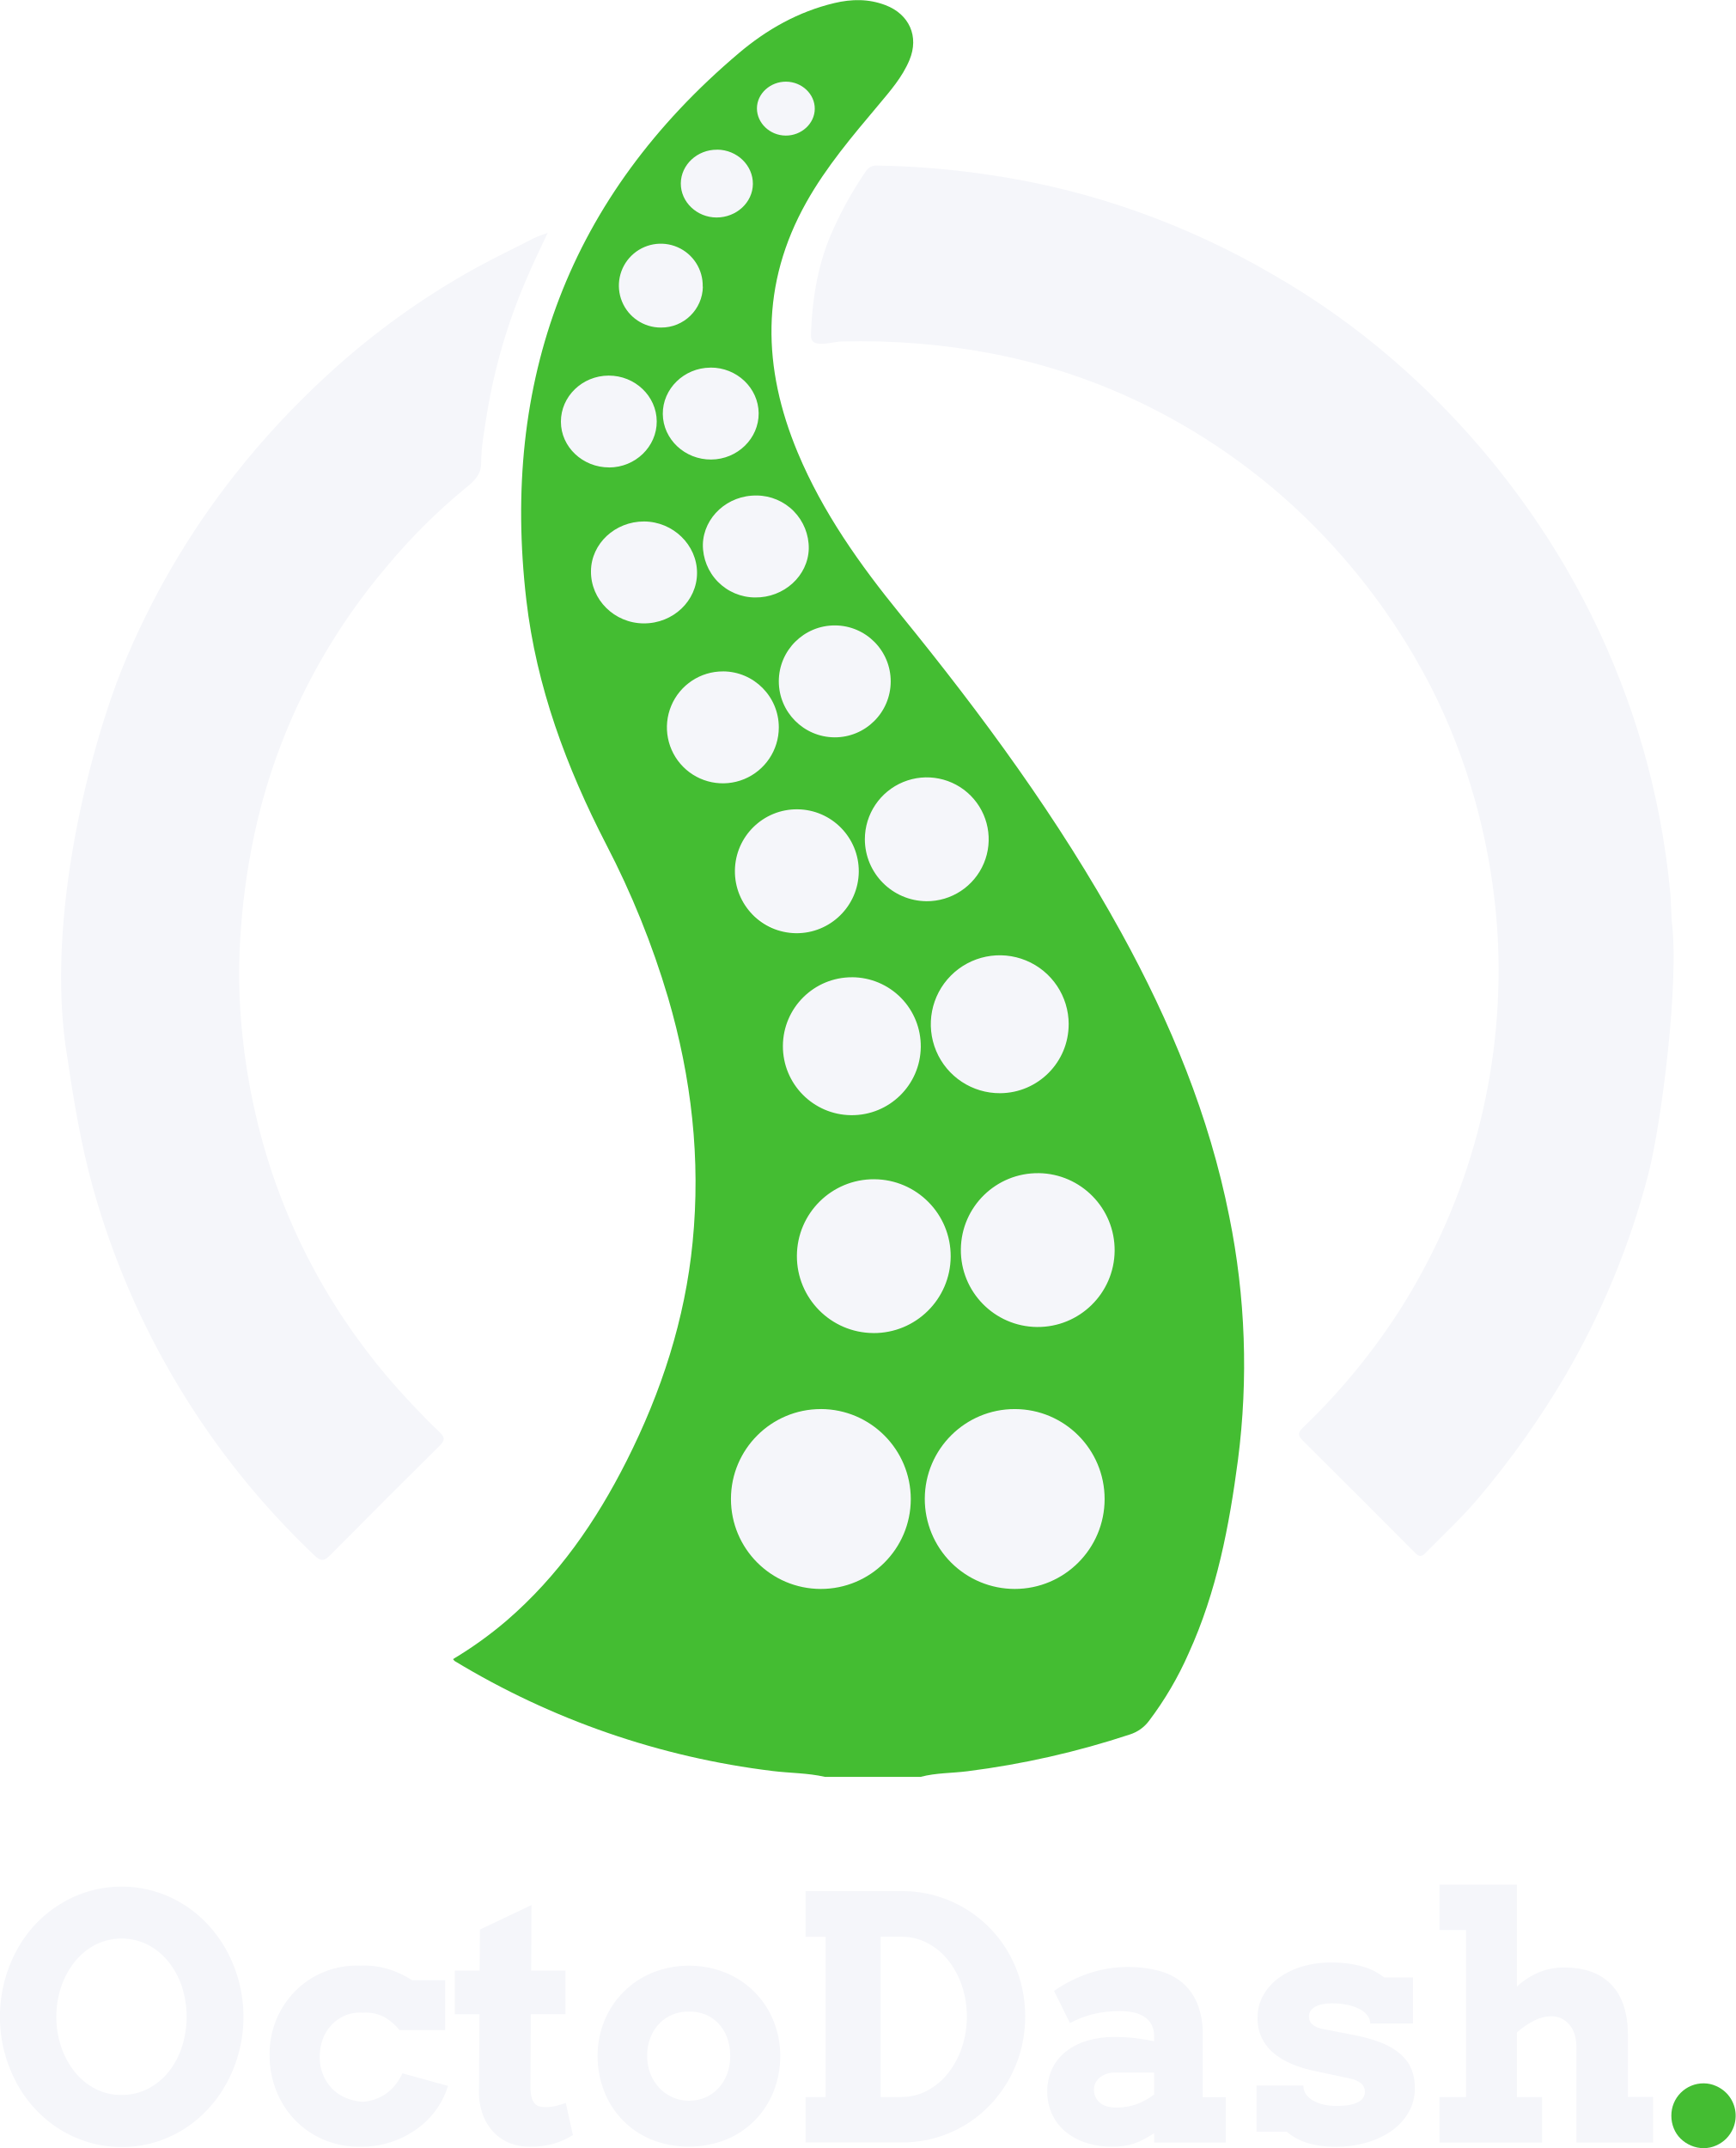
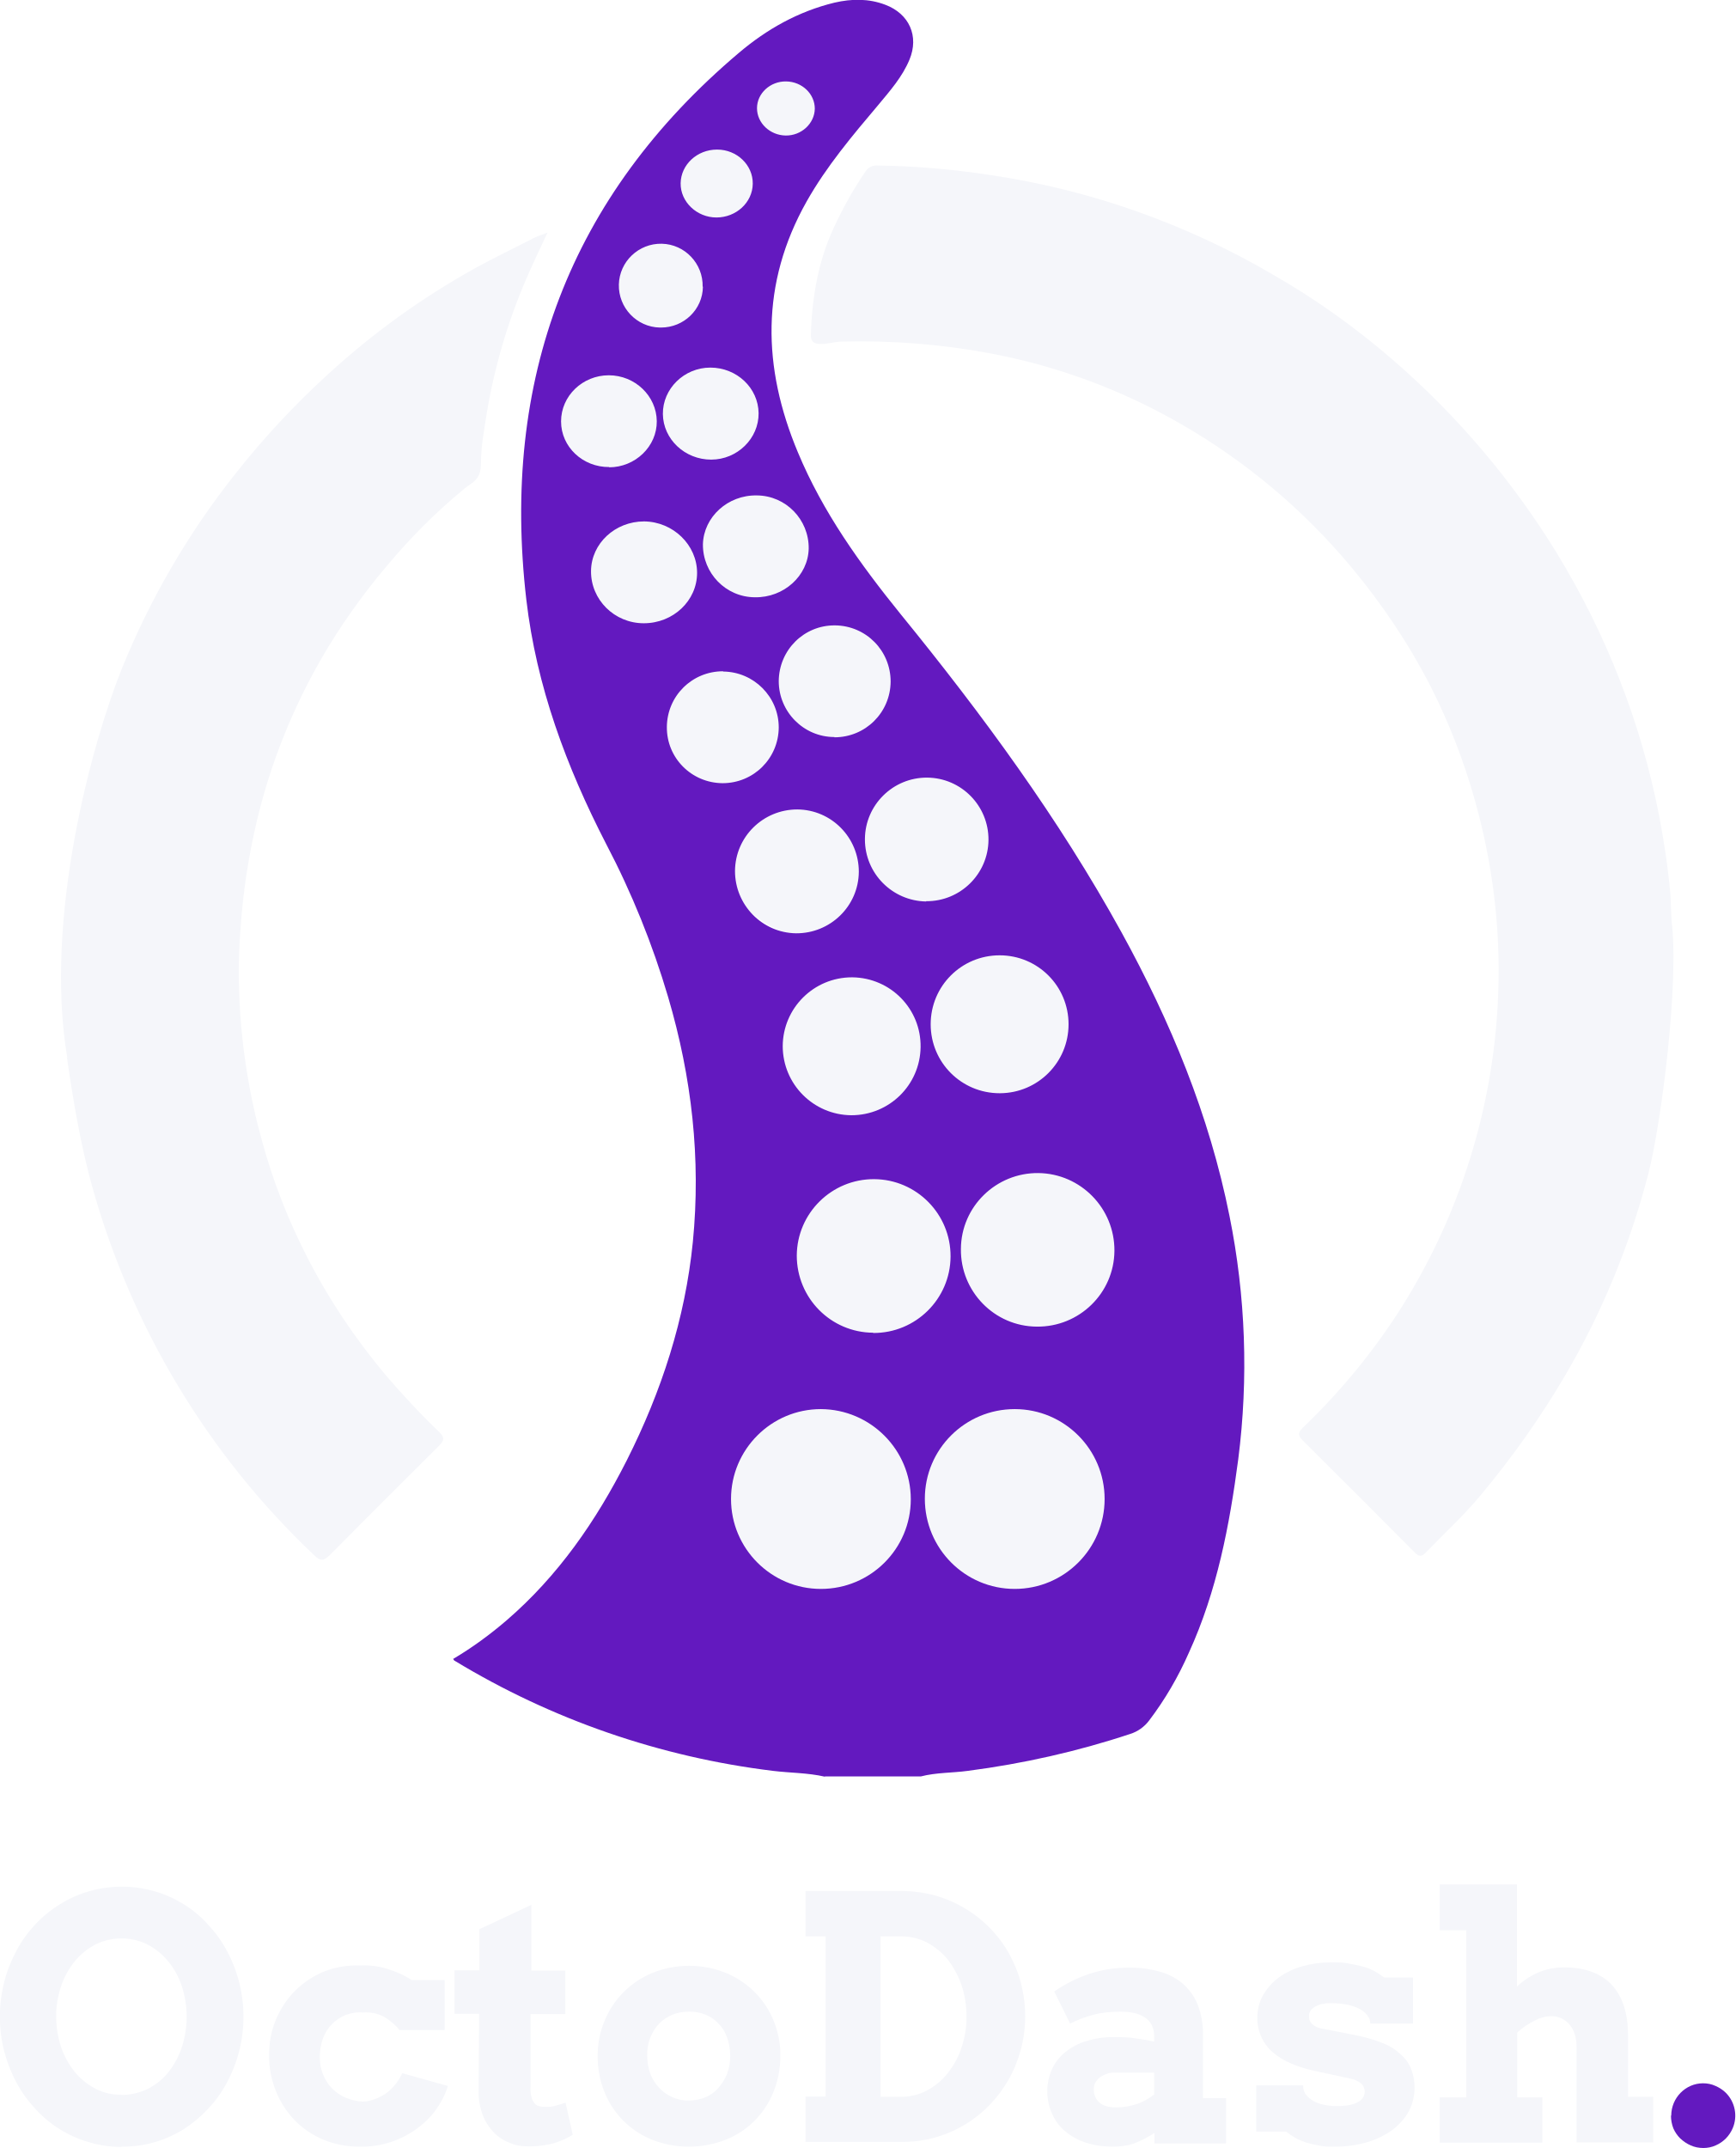
- <svg xmlns="http://www.w3.org/2000/svg" viewBox="0 0 654.56 809.86">
-   <path fill="#f5f6fa" d="M634.56,347c3,23-3.82,76.48-8.84,95.84a301.46,301.46,0,0,1-31.26,75.8,332,332,0,0,1-32,45.26c-6.41,7.74-13.8,14.55-20.83,21.71-1.4,1.43-2.33,1.33-3.69,0Q516.67,564.21,495.3,543c-2.34-2.31-1-3.6.67-5.2a243.43,243.43,0,0,0,36.73-44.93A238.91,238.91,0,0,0,569.1,356.1a241.7,241.7,0,0,0-8.76-54.54,232.51,232.51,0,0,0-16.41-42.3,243.63,243.63,0,0,0-30.22-45.54,237.26,237.26,0,0,0-64-53.77,229.8,229.8,0,0,0-71.79-26.7,264.82,264.82,0,0,0-56.3-4.5c-2.76.06-5.39,1-8.19.86-2.63-.1-3.57-1.1-3.47-3.65.52-13.85,2.73-27.34,8.64-40a138.16,138.16,0,0,1,12-21.28,4.62,4.62,0,0,1,4.31-2.26A319.27,319.27,0,0,1,377.67,66,292.64,292.64,0,0,1,433.2,79.82a303.22,303.22,0,0,1,51,23.7,289.28,289.28,0,0,1,45.21,32.06,311.82,311.82,0,0,1,61.76,72.65,299.59,299.59,0,0,1,24,48.44,294.81,294.81,0,0,1,14.65,50.73,299.91,299.91,0,0,1,4.29,30" transform="translate(-4.13)" />
-   <path fill="#f5f6fa" d="M29.56,399c-9-53,9.49-119.52,20.65-147A301.14,301.14,0,0,1,93,178.58a317.5,317.5,0,0,1,34.51-37.11A288.52,288.52,0,0,1,183.64,101c7.15-3.94,14.52-7.41,21.76-11.16,1.39-.72,2.93-1.16,5.28-2.06-3,6.38-5.63,11.83-8,17.4a214.85,214.85,0,0,0-14.87,50.59c-1,6.28-2.21,12.54-2.23,18.92,0,4.57-3.08,7.07-6.16,9.57a219.87,219.87,0,0,0-29.46,29.37,233.45,233.45,0,0,0-24.57,34.93,229,229,0,0,0-24.17,60.88,256.44,256.44,0,0,0-6.25,41,217.18,217.18,0,0,0-.44,26.29,242.77,242.77,0,0,0,8.63,53.81,233,233,0,0,0,16.71,43,235.79,235.79,0,0,0,29.82,44.92A285.32,285.32,0,0,0,170,540.06c2.13,2.05,1.8,3.17-.12,5.07q-20.76,20.54-41.3,41.3c-2.15,2.17-3.48,2.31-5.78.09A303.25,303.25,0,0,1,39.14,447.64c-4.49-16.16-7.21-32.6-9.63-49.14" transform="translate(-4.13)" />
-   <path fill="#f5f6fa" d="M315.48,49.2c-.07,7.62-6.88,3.86-15.06,3.8s-14.9,3.56-14.83-4.05,6.93-23.86,15.08-23.8S315.55,41.57,315.48,49.2Z" transform="translate(-4.13)" />
-   <path fill="#f5f6fa" d="M347.68,611c-51.34,0-84.12-20-84.11-51.4,0-26.24,37.92-44.61,92.05-44.6,45.78,0,78,21.73,77.95,52.56C433.53,591.46,394.91,611,347.68,611Z" transform="translate(-4.13)" />
-   <path fill="#f5f6fa" d="M365.49,431c47.08,0,78.09,16,78.08,40.22,0,22.82-32.91,37.8-83,37.78-44.81,0-75-16.52-75-41C285.59,446.56,319.2,431,365.49,431Z" transform="translate(-4.13)" />
-   <path fill="#f5f6fa" d="M285.56,386.69c0-23.36,26.74-40.55,64.89-40.69,32.07-.12,67,18.07,63.92,42.6-2.92,23.46-26.52,38.42-67.6,38.4C310.33,427,285.56,410.68,285.56,386.69Z" transform="translate(-4.13)" />
-   <path fill="#f5f6fa" d="M386.13,319.69c4.41,18.73-25.65,39.64-55.53,38.25-33.61-1.57-55.09-15.56-55-39.55.05-22.62,22.29-37.41,56.22-37.38C364.6,281,386.15,296.37,386.13,319.69Z" transform="translate(-4.13)" />
-   <path fill="#f5f6fa" d="M295.91,302c-31.05,0-50.39-14.36-50.35-37.31,0-22,20.26-35.71,52.65-35.69,31.05,0,50.39,14.36,50.35,37.31C348.52,288.32,328.31,302,295.91,302Z" transform="translate(-4.13)" />
-   <path fill="#f5f6fa" d="M266.66,244c-29.24,0-48.13-13-48.1-32.91,0-20.17,18.21-32.15,48.67-32.09,28.69.06,47.41,13.3,47.33,33.46C314.48,231.88,296,244,266.66,244Z" transform="translate(-4.13)" />
-   <path fill="#f5f6fa" d="M294.56,159.2c0,14.56-16.93,23.89-43.08,23.79-24.53-.09-41-9.81-40.92-24.2,0-14.56,16.93-23.89,43.08-23.79C278.17,135.09,294.6,144.81,294.56,159.2Z" transform="translate(-4.13)" />
-   <path fill="#f5f6fa" d="M255.15,128c-12.88-.05-19.63-7.54-19.59-21.74,0-14.59,6.7-21.38,20.82-21.26,12.61.11,19.3,7.85,19.18,22.19C275.44,120.87,268.39,128.06,255.15,128Z" transform="translate(-4.13)" />
-   <path fill="#f5f6fa" d="M275.46,85.25c-12.15-.11-17-12.44-16.74-20.62.25-7.29,7.27-11.46,18.91-11.25,10.73.2,17,4.61,16.93,12C294.54,73.38,287.24,85.36,275.46,85.25Z" transform="translate(-4.13)" />
-   <path fill="#44bd32" d="M315.2,669.93c-6.46-1.49-13.1-1.39-19.64-2.2A301.83,301.83,0,0,1,175.6,626.26c-.18-.11-.29-.34-.62-.73a147.59,147.59,0,0,0,20.14-14.45c19.53-16.82,33.84-37.52,45.36-60.37,13.11-26,22-53.27,24.85-82.31,3.11-31.37-.41-62.12-9.27-92.31a325.54,325.54,0,0,0-23.35-57.78c-15-29.08-26.31-59.49-30.09-92.1C193,143.47,218.79,74.13,282.8,20c10.49-8.88,22.43-15.63,36-18.85,6.49-1.54,12.88-1.64,19.24.78,9,3.42,12.78,11.81,9.07,20.71-2.7,6.48-7.29,11.68-11.73,17-9.78,11.63-19.6,23.2-27.1,36.53-17.41,30.95-16.66,62.49-3.3,94.48,9.44,22.58,23.45,42.25,38.79,61.1,30.78,37.82,59.61,77,83.19,119.84,18.6,33.79,33.21,69.09,40.76,107.1A280.25,280.25,0,0,1,471,550.41c-3.3,25-8,49.7-18.58,72.89a126.61,126.61,0,0,1-15,25.56,14.45,14.45,0,0,1-7.19,5.09A325.33,325.33,0,0,1,369,667.81c-5.89.75-11.88.58-17.67,2.12Zm71.61-70.85a33.91,33.91,0,1,0-33.92-34A33.94,33.94,0,0,0,386.81,599.08Zm-73.09-67.82a33.91,33.91,0,1,0,33.89,34A34,34,0,0,0,313.72,531.25Zm19.74-28.65a29,29,0,1,0-28.8-29.14A29,29,0,0,0,333.45,502.6Zm62.38-60.29a29,29,0,1,0,28.65,29.28A29.06,29.06,0,0,0,395.83,442.31Zm-70.37-73.86a26,26,0,1,0,25.91,26.28A26,26,0,0,0,325.46,368.45Zm81.69,17.71a26,26,0,1,0-25.8,26A26,26,0,0,0,407.15,386.16Zm-53.72-46.38a23.35,23.35,0,1,0-23.15-23.36A23.42,23.42,0,0,0,353.43,339.78ZM328,328.66a23.36,23.36,0,1,0-23.71,23.19A23.46,23.46,0,0,0,328,328.66ZM318.84,278a21.1,21.1,0,1,0-21-21.14A21.15,21.15,0,0,0,318.84,278Zm-42-24.86a21.1,21.1,0,1,0,21,21.12A21.13,21.13,0,0,0,276.87,253.13Zm12.65-66.31c-10.89-.2-20,8.11-20.29,18.43a19.77,19.77,0,0,0,19.64,20c10.93.16,20.06-8.14,20.3-18.43A19.77,19.77,0,0,0,289.52,186.82ZM247,196.61c-10.92,0-19.9,8.34-20,18.71-.13,10.78,8.84,19.67,19.91,19.72S267,226.53,267,216,258,196.66,247,196.61Zm25-58c-9.93.07-18,8-17.91,17.49s8.3,17.23,18.25,17.16,18-8,17.9-17.49S282,138.52,272.06,138.59Zm-38.2,37.64c9.94,0,18.05-7.86,18-17.38s-8.2-17.3-18.14-17.26-18,7.84-18,17.38S223.91,176.26,233.86,176.23Zm35.34-68.15a15.81,15.81,0,1,0-15.75,15.4A15.68,15.68,0,0,0,269.2,108.08Zm5.42-51.66c-7.45-.06-13.62,5.67-13.68,12.69S266.95,82,274.38,82,288,76.38,288.06,69.35,282.07,56.48,274.62,56.42ZM311.4,41.05c.05-5.57-4.84-10.21-10.81-10.26s-11,4.54-11,10.07,4.86,10.21,10.82,10.26S311.35,46.61,311.4,41.05Z" transform="translate(-4.13)" />
-   <path fill="#f5f6fa" d="M49.94,809.48a42.92,42.92,0,0,1-12.31-1.75,44.51,44.51,0,0,1-11-4.94,45.65,45.65,0,0,1-9.25-7.66,47.51,47.51,0,0,1-7.09-9.94,52.61,52.61,0,0,1-4.56-11.72,53.44,53.44,0,0,1,0-26.16,52.49,52.49,0,0,1,4.56-11.75,47.56,47.56,0,0,1,7.09-9.94A45.68,45.68,0,0,1,26.66,718a44.55,44.55,0,0,1,11-4.94,44.3,44.3,0,0,1,24.66,0,44.44,44.44,0,0,1,11,4.94,45.73,45.73,0,0,1,9.25,7.66,48.54,48.54,0,0,1,7.13,9.94,52.39,52.39,0,0,1,0,49.63,48.48,48.48,0,0,1-7.12,9.94,45.7,45.7,0,0,1-9.25,7.66,44.4,44.4,0,0,1-11,4.94A43.25,43.25,0,0,1,49.94,809.48Zm0-19.62a21.37,21.37,0,0,0,10-2.34,24.17,24.17,0,0,0,7.78-6.37,29.8,29.8,0,0,0,5-9.37,37,37,0,0,0,0-22.78,29.86,29.86,0,0,0-5.09-9.41,24.61,24.61,0,0,0-7.78-6.37,22,22,0,0,0-19.75,0,24.26,24.26,0,0,0-7.75,6.38A30.69,30.69,0,0,0,27.22,749a35,35,0,0,0-1.84,11.44,34.53,34.53,0,0,0,1.84,11.34,30.76,30.76,0,0,0,5.09,9.38,24.26,24.26,0,0,0,7.75,6.38A21.05,21.05,0,0,0,49.94,789.86Z" transform="translate(-4.13)" />
-   <path fill="#f5f6fa" d="M154.75,765.42a18.78,18.78,0,0,0-6-5.09,14.91,14.91,0,0,0-7.81-1.47,14.26,14.26,0,0,0-6.59,1,15.16,15.16,0,0,0-5.12,3.5,15.8,15.8,0,0,0-3.34,5.34,19.32,19.32,0,0,0-1.19,7,17,17,0,0,0,1.25,6.5,16.33,16.33,0,0,0,3.41,5.28,15.37,15.37,0,0,0,5.13,3.47,20.23,20.23,0,0,0,6.47,1.5,18.39,18.39,0,0,0,5.34-1.22,16.38,16.38,0,0,0,4.28-2.5,17.29,17.29,0,0,0,3.22-3.44,21.45,21.45,0,0,0,2.09-3.59l17.19,4.75a29.76,29.76,0,0,1-3.66,7.81,30.81,30.81,0,0,1-6.75,7.41,35.81,35.81,0,0,1-22.91,7.72,33.94,33.94,0,0,1-13.69-2.72,32.91,32.91,0,0,1-10.75-7.41,33.94,33.94,0,0,1-7-11,36.1,36.1,0,0,1-2.53-13.56,34,34,0,0,1,2.59-13.34,33.59,33.59,0,0,1,7.16-10.75,32.27,32.27,0,0,1,10.84-7.16A32.82,32.82,0,0,1,140,741.11a31,31,0,0,1,10.19,1.19,35.39,35.39,0,0,1,9.38,4.31H172v18.81Z" transform="translate(-4.13)" />
-   <path fill="#f5f6fa" d="M204.44,743h12.94v16.38H204.31l-.12,27.38a16,16,0,0,0,.38,3.84,6,6,0,0,0,1.09,2.34,3.57,3.57,0,0,0,1.72,1.19,7.74,7.74,0,0,0,2.31.31,16.81,16.81,0,0,0,4.19-.47q1.81-.47,3.63-1.09L220.19,805a29.28,29.28,0,0,1-7.09,3.19,32.13,32.13,0,0,1-9.28,1.19,20.4,20.4,0,0,1-7.28-1.31,16.86,16.86,0,0,1-6.09-4,19.31,19.31,0,0,1-4.19-6.66,24.67,24.67,0,0,1-1.5-9.31l.19-28.69h-9.31V743H185l.13-15.5,19.44-9.25Z" transform="translate(-4.13)" />
-   <path fill="#f5f6fa" d="M229.5,775.17a34.27,34.27,0,0,1,2.56-13.25,33.1,33.1,0,0,1,18-18.12,37.24,37.24,0,0,1,27.78,0,33.48,33.48,0,0,1,10.91,7.31,33.06,33.06,0,0,1,7.09,10.81,34.65,34.65,0,0,1,2.53,13.25,35.67,35.67,0,0,1-2.47,13.28A32.39,32.39,0,0,1,278,806.67a38.46,38.46,0,0,1-28.25,0A32.18,32.18,0,0,1,232,788.52,35.82,35.82,0,0,1,229.5,775.17Zm18.69,0a17.92,17.92,0,0,0,1.25,6.78,16.63,16.63,0,0,0,3.41,5.34,15.49,15.49,0,0,0,5,3.5,15,15,0,0,0,6.09,1.25,15.47,15.47,0,0,0,6.16-1.22,14.45,14.45,0,0,0,4.94-3.47,16.35,16.35,0,0,0,3.28-5.34,19,19,0,0,0,1.19-6.84,19.6,19.6,0,0,0-1.19-7,15.59,15.59,0,0,0-3.28-5.31,14.13,14.13,0,0,0-4.94-3.34,15.42,15.42,0,0,0-6.16-1.09,15.25,15.25,0,0,0-6.09,1.09,14.76,14.76,0,0,0-5,3.34,15.85,15.85,0,0,0-3.41,5.31A18.69,18.69,0,0,0,248.19,775.17Z" transform="translate(-4.13)" />
-   <path fill="#f5f6fa" d="M307.94,713h36.38a45.62,45.62,0,0,1,12.47,1.69,46.28,46.28,0,0,1,27.72,21.63,47.49,47.49,0,0,1,4.63,11.31,49.86,49.86,0,0,1,0,25.25,48.06,48.06,0,0,1-4.62,11.34,47.24,47.24,0,0,1-7.22,9.63,45.62,45.62,0,0,1-33,13.91H307.94V790.67h7.56V730.23h-7.56Zm28.31,17.19v60.44h7.94a20.19,20.19,0,0,0,9.56-2.37,25,25,0,0,0,7.81-6.47,31.93,31.93,0,0,0,5.25-9.62,35.78,35.78,0,0,0,1.94-11.91,35.32,35.32,0,0,0-1.94-11.81,31.61,31.61,0,0,0-5.25-9.56,24.41,24.41,0,0,0-7.81-6.37,20.64,20.64,0,0,0-9.56-2.31Z" transform="translate(-4.13)" />
-   <path fill="#f5f6fa" d="M439.38,804.3q-2.19,1.38-4,2.34a22.7,22.7,0,0,1-3.62,1.56,22.38,22.38,0,0,1-3.75.88,29.7,29.7,0,0,1-4.25.28,31.64,31.64,0,0,1-10.41-1.59,22.92,22.92,0,0,1-7.75-4.37,18.94,18.94,0,0,1-4.84-6.56,20.91,20.91,0,0,1,0-16.53,18.14,18.14,0,0,1,5-6.53,23.63,23.63,0,0,1,8-4.25A34.9,34.9,0,0,1,424.5,768a64,64,0,0,1,8.09.47q3.66.47,6.78,1.16v-2a8.94,8.94,0,0,0-.94-4.22,8.08,8.08,0,0,0-2.62-2.94,11.6,11.6,0,0,0-4.06-1.69,23.81,23.81,0,0,0-5.19-.53,41.52,41.52,0,0,0-10.34,1.16,39.34,39.34,0,0,0-8.59,3.34l-6-12.12A53.07,53.07,0,0,1,415,743.92a46.64,46.64,0,0,1,14.78-2.31A44.42,44.42,0,0,1,441,743a22.77,22.77,0,0,1,8.84,4.38,20.49,20.49,0,0,1,5.78,7.91,30.07,30.07,0,0,1,2.09,11.88v23.56h8.69V807.8h-27Zm-14.25-9.69a21.69,21.69,0,0,0,8.06-1.44,23.78,23.78,0,0,0,6.19-3.5v-8.25h-15a9.24,9.24,0,0,0-2.81.44,8.36,8.36,0,0,0-2.47,1.25,6.21,6.21,0,0,0-1.75,2,5.6,5.6,0,0,0-.66,2.75,6.29,6.29,0,0,0,2.09,4.81Q420.87,794.61,425.13,794.61Z" transform="translate(-4.13)" />
-   <path fill="#f5f6fa" d="M519.91,760a8.27,8.27,0,0,0-2.84-2.41,17.86,17.86,0,0,0-4.59-1.66,27.62,27.62,0,0,0-6.16-.62,19.59,19.59,0,0,0-2.81.22,10.76,10.76,0,0,0-2.78.78,5.93,5.93,0,0,0-2.12,1.53,3.62,3.62,0,0,0-.84,2.47,4.69,4.69,0,0,0,.22,1.44,3.26,3.26,0,0,0,.84,1.31,6.28,6.28,0,0,0,1.72,1.16,11,11,0,0,0,2.84.84l11.75,2.31a52.44,52.44,0,0,1,10.69,3.13,23.63,23.63,0,0,1,6.94,4.38,15,15,0,0,1,3.78,5.56,18.61,18.61,0,0,1,1.16,6.63,18.14,18.14,0,0,1-2.59,9.75,22.4,22.4,0,0,1-6.81,7,32.14,32.14,0,0,1-9.5,4.19,41.25,41.25,0,0,1-10.66,1.41,42,42,0,0,1-6.34-.44,32.07,32.07,0,0,1-5.12-1.19,21.47,21.47,0,0,1-4.06-1.78,23.46,23.46,0,0,1-3.28-2.28H478V786.3h17.69v.38a5.23,5.23,0,0,0,1.13,3.16,8.92,8.92,0,0,0,2.78,2.28,14.41,14.41,0,0,0,3.91,1.41,22,22,0,0,0,4.63.47q5.63,0,8.19-1.47a4.32,4.32,0,0,0,2.56-3.78,4.27,4.27,0,0,0-1.25-3.09,9.18,9.18,0,0,0-4.44-2l-12-2.56q-11.31-2.19-17.06-7.28a16.69,16.69,0,0,1-5.75-13.09,16.94,16.94,0,0,1,2.19-8.53,20.7,20.7,0,0,1,5.94-6.56,28.87,28.87,0,0,1,8.78-4.22,37.56,37.56,0,0,1,10.78-1.5,46.67,46.67,0,0,1,7,.47,38.7,38.7,0,0,1,5.5,1.22,22.06,22.06,0,0,1,4.28,1.78,25.66,25.66,0,0,1,3.28,2.16H537v17.38H520.88A4.92,4.92,0,0,0,519.91,760Z" transform="translate(-4.13)" />
-   <path fill="#f5f6fa" d="M547,710.55h29.19V749a29,29,0,0,1,8.09-5.28,24.23,24.23,0,0,1,9.72-1.91q11.69,0,17.88,6.53t6.19,19.09v23.19h9.5V807.8H598.63V771.86q0-5.44-2.69-8.56a8.73,8.73,0,0,0-6.94-3.12,14.48,14.48,0,0,0-6.12,1.56,28.5,28.5,0,0,0-6.69,4.56v24.38h9.5V807.8H547V790.67h10v-63H547Z" transform="translate(-4.13)" />
-   <path fill="#44bd32" d="M634.44,797.67a12.12,12.12,0,0,1,12.19-12.19,11.52,11.52,0,0,1,4.66,1,12.52,12.52,0,0,1,3.88,2.63,12.19,12.19,0,0,1,2.56,13.34,12.3,12.3,0,0,1-2.59,3.88,12.49,12.49,0,0,1-3.81,2.59,11.46,11.46,0,0,1-4.69,1,12,12,0,0,1-4.84-1,12.76,12.76,0,0,1-3.87-2.59,11.29,11.29,0,0,1-2.56-3.84A12.51,12.51,0,0,1,634.44,797.67Z" transform="translate(-4.13)" />
+ <svg xmlns="http://www.w3.org/2000/svg" id="Layer_1" version="1.1" viewBox="0 0 654.6 809.9">
+   <defs>
+     <style>
+       .st0 {
+         fill: #f5f6fa;
+       }
+ 
+       .st1 {
+         fill: #6319bf;
+       }
+     </style>
+   </defs>
+   <path class="st0" d="M630.4,347c3,23-3.8,76.5-8.8,95.8-6.9,26.6-17.4,52.1-31.3,75.8-9.4,16-20.1,31.1-32,45.3-6.4,7.7-13.8,14.5-20.8,21.7-1.4,1.4-2.3,1.3-3.7,0-14.2-14.3-28.4-28.5-42.6-42.6-2.3-2.3-1-3.6.7-5.2,14-13.5,26.3-28.5,36.7-44.9,25.7-40.9,38.4-88.5,36.4-136.8-.8-18.5-3.8-36.8-8.8-54.5-4.1-14.6-9.6-28.8-16.4-42.3-8.3-16.3-18.5-31.5-30.2-45.5-18-21.6-39.7-39.8-64-53.8-22.3-12.9-46.5-21.9-71.8-26.7-18.6-3.5-37.4-5-56.3-4.5-2.8,0-5.4,1-8.2.9-2.6-.1-3.6-1.1-3.5-3.7.5-13.8,2.7-27.3,8.6-40,3.4-7.4,7.4-14.6,12-21.3.9-1.5,2.6-2.4,4.3-2.3,14.3.2,28.6,1.4,42.8,3.6,18.9,2.8,37.5,7.4,55.5,13.8,17.7,6.3,34.8,14.2,51,23.7,16.1,9.2,31.2,20,45.2,32.1,24.2,20.9,45,45.4,61.8,72.7,9.4,15.4,17.5,31.6,24,48.4,6.4,16.4,11.3,33.4,14.7,50.7,1.9,9.9,3.4,19.9,4.3,30" />
+   <path class="st0" d="M25.4,399c-9-53,9.5-119.5,20.6-147,10.7-26.4,25.1-51.1,42.8-73.4,10.5-13.3,22-25.7,34.5-37.1,17-15.7,35.9-29.3,56.1-40.5,7.1-3.9,14.5-7.4,21.8-11.2,1.4-.7,2.9-1.2,5.3-2.1-3,6.4-5.6,11.8-8,17.4-7,16.2-12,33.2-14.9,50.6-1,6.3-2.2,12.5-2.2,18.9s-3.1,7.1-6.2,9.6c-10.7,8.8-20.6,18.7-29.5,29.4-9.2,10.9-17.5,22.6-24.6,34.9-10.9,19-19.1,39.5-24.2,60.9-3.2,13.5-5.3,27.2-6.2,41-.7,8.7-.8,17.5-.4,26.3.8,18.2,3.7,36.3,8.6,53.8,4.1,14.9,9.7,29.3,16.7,43,8.2,16.1,18.2,31.1,29.8,44.9,6.4,7.5,13.2,14.8,20.3,21.6,2.1,2,1.8,3.2-.1,5.1-13.8,13.7-27.6,27.5-41.3,41.3-2.2,2.2-3.5,2.3-5.8,0-40-37.8-68.9-85.9-83.7-138.9-4.5-16.2-7.2-32.6-9.6-49.1" />
+   <path class="st0" d="M311.4,49.2c0,7.6-6.9,3.9-15.1,3.8s-14.9,3.6-14.8-4,6.9-23.9,15.1-23.8,14.9,16.4,14.8,24Z" />
+   <path class="st0" d="M343.5,611c-51.3,0-84.1-20-84.1-51.4s37.9-44.6,92-44.6,78,21.7,78,52.6-38.7,43.4-85.9,43.4Z" />
+   <path class="st0" d="M361.4,431c47.1,0,78.1,16,78.1,40.2s-32.9,37.8-83,37.8-75-16.5-75-41,33.6-37,79.9-37Z" />
+   <path class="st0" d="M281.4,386.7c0-23.4,26.7-40.5,64.9-40.7,32.1-.1,67,18.1,63.9,42.6-2.9,23.5-26.5,38.4-67.6,38.4s-61.2-16.3-61.2-40.3h0Z" />
+   <path class="st0" d="M382,319.7c4.4,18.7-25.6,39.6-55.5,38.2-33.6-1.6-55.1-15.6-55-39.5,0-22.6,22.3-37.4,56.2-37.4s54.3,15.4,54.3,38.7h0Z" />
+   <path class="st0" d="M291.8,302c-31,0-50.4-14.4-50.4-37.3s20.3-35.7,52.6-35.7,50.4,14.4,50.4,37.3-20.2,35.7-52.6,35.7h0Z" />
+   <path class="st0" d="M262.5,244c-29.2,0-48.1-13-48.1-32.9s18.2-32.1,48.7-32.1,47.4,13.3,47.3,33.5c0,19.4-18.6,31.5-47.9,31.5Z" />
+   <path class="st0" d="M290.4,159.2c0,14.6-16.9,23.9-43.1,23.8-24.5,0-41-9.8-40.9-24.2,0-14.6,16.9-23.9,43.1-23.8,24.5,0,41,9.8,40.9,24.2Z" />
+   <path class="st0" d="M251,128c-12.9,0-19.6-7.5-19.6-21.7s6.7-21.4,20.8-21.3c12.6,0,19.3,7.8,19.2,22.2-.1,13.7-7.2,20.9-20.4,20.8Z" />
+   <path class="st0" d="M271.3,85.2c-12.1,0-17-12.4-16.7-20.6.2-7.3,7.3-11.5,18.9-11.2,10.7.2,17,4.6,16.9,12,0,8-7.3,20-19.1,19.9h0Z" />
+   <path class="st1" d="M311.1,669.9c-6.5-1.5-13.1-1.4-19.6-2.2-42.5-5.2-83.4-19.3-120-41.5-.2,0-.3-.3-.6-.7,7.1-4.2,13.8-9.1,20.1-14.5,19.5-16.8,33.8-37.5,45.4-60.4,13.1-26,22-53.3,24.9-82.3,3.1-31.4-.4-62.1-9.3-92.3-5.9-20-13.7-39.3-23.4-57.8-15-29.1-26.3-59.5-30.1-92.1-9.6-82.7,16.2-152.1,80.2-206.2,10.5-8.9,22.4-15.6,36-18.9,6.5-1.5,12.9-1.6,19.2.8,9,3.4,12.8,11.8,9.1,20.7-2.7,6.5-7.3,11.7-11.7,17-9.8,11.6-19.6,23.2-27.1,36.5-17.4,30.9-16.7,62.5-3.3,94.5,9.4,22.6,23.5,42.2,38.8,61.1,30.8,37.8,59.6,77,83.2,119.8,18.6,33.8,33.2,69.1,40.8,107.1,6.1,30.2,7.2,61.2,3.3,91.7-3.3,25-8,49.7-18.6,72.9-4,9.1-9,17.7-15,25.6-1.8,2.4-4.3,4.2-7.2,5.1-19.9,6.6-40.4,11.2-61.2,13.9-5.9.8-11.9.6-17.7,2.1h-36.2ZM382.7,599.1c18.7,0,33.9-15.2,33.9-33.9s-15.2-33.9-33.9-33.9-33.9,15.1-33.9,33.8,15.1,34,33.9,34h0ZM309.6,531.3c-18.7,0-33.9,15.2-33.9,33.9s15.2,33.9,33.9,33.9,33.9-15.1,33.9-33.8-15.2-33.9-33.9-34h0ZM329.3,502.6c16,.1,29.1-12.8,29.2-28.8s-12.8-29.1-28.8-29.2-29.1,12.8-29.2,28.8h0c0,16,12.8,29,28.8,29.1h0ZM391.7,442.3c-16-.2-29.2,12.6-29.3,28.6-.2,16,12.6,29.2,28.6,29.3,16,.2,29.2-12.6,29.3-28.6h0c.1-16-12.7-29.1-28.7-29.3h.1ZM321.3,368.5c-14.4,0-26,11.6-26.1,25.9,0,14.4,11.6,26,25.9,26.1,14.3,0,25.9-11.4,26.1-25.7.2-14.4-11.3-26.1-25.7-26.3h-.2,0ZM403,386.2c0-14.4-11.6-26-26-26s-26,11.6-26,26,11.6,26,26,26h.2c14.3-.1,25.8-11.7,25.8-26h0ZM349.3,339.8c12.9.1,23.4-10.3,23.5-23.1.1-12.9-10.3-23.4-23.1-23.5-12.9-.1-23.4,10.3-23.5,23.1v.2c0,12.8,10.3,23.2,23.1,23.4h0ZM323.9,328.7c0-12.9-10.3-23.4-23.2-23.5-12.9,0-23.4,10.3-23.5,23.2,0,12.8,10.2,23.3,23,23.5,12.9.1,23.6-10.2,23.7-23.2ZM314.7,278c11.7,0,21.1-9.3,21.2-21,0-11.7-9.3-21.1-21-21.2s-21.1,9.3-21.2,21h0c0,11.6,9.4,21.1,21,21.1h0ZM272.7,253.1c-11.7,0-21.1,9.3-21.2,21s9.3,21.1,21,21.2c11.7,0,21.1-9.3,21.2-21h0c0-11.6-9.4-21-21-21.1h0ZM285.4,186.8c-10.9-.2-20,8.1-20.3,18.4-.1,10.9,8.6,19.9,19.5,20h.1c10.9.2,20.1-8.1,20.3-18.4.1-10.9-8.6-19.9-19.5-20h-.1ZM242.9,196.6c-10.9,0-19.9,8.3-20,18.7-.1,10.8,8.8,19.7,19.9,19.7s20.1-8.5,20.1-19-9-19.3-20-19.4ZM267.9,138.6c-9.9,0-18,8-17.9,17.5s8.3,17.2,18.2,17.2,18-8,17.9-17.5-8.2-17.2-18.2-17.2h0ZM229.7,176.2c9.9,0,18.1-7.9,18-17.4s-8.2-17.3-18.1-17.3-18,7.8-18,17.4,8.2,17.3,18.2,17.2h0ZM265,108.1c.2-8.7-6.7-16-15.4-16.2-8.7-.2-16,6.7-16.2,15.4-.2,8.7,6.7,16,15.4,16.2h.5c8.6,0,15.7-6.8,15.8-15.4h-.1ZM270.4,56.4c-7.5,0-13.6,5.7-13.7,12.7-.1,7,6.1,12.9,13.5,12.9s13.6-5.6,13.7-12.7-6-12.9-13.4-12.9h-.1ZM307.3,41c0-5.6-4.8-10.2-10.8-10.3s-11,4.5-11,10.1,4.9,10.2,10.8,10.3,10.9-4.5,11-10.1Z" />
+   <path class="st0" d="M45.8,809.5c-4.2,0-8.3-.6-12.3-1.8-3.9-1.1-7.6-2.8-11-4.9-3.4-2.1-6.5-4.7-9.2-7.7-2.8-3-5.2-6.3-7.1-9.9-2-3.7-3.5-7.6-4.6-11.7-2.2-8.6-2.2-17.6,0-26.2,1-4.1,2.6-8,4.6-11.8,1.9-3.6,4.3-6.9,7.1-9.9,2.7-2.9,5.9-5.5,9.3-7.6s7.1-3.8,11-4.9c8.1-2.3,16.6-2.3,24.7,0,3.9,1.1,7.6,2.8,11,4.9,3.4,2.1,6.5,4.7,9.2,7.7,2.8,3,5.2,6.3,7.1,9.9,8.3,15.5,8.3,34.1,0,49.6-1.9,3.6-4.3,6.9-7.1,9.9-2.7,2.9-5.8,5.5-9.2,7.7-3.4,2.1-7.1,3.8-11,4.9-4,1.2-8.2,1.7-12.4,1.7h-.1ZM45.8,789.9c3.5,0,6.9-.8,10-2.3,3-1.6,5.7-3.7,7.8-6.4,2.2-2.8,3.9-6,5-9.4,2.4-7.4,2.4-15.4,0-22.8-1.1-3.4-2.8-6.6-5.1-9.4-2.1-2.6-4.8-4.8-7.8-6.4-6.2-3.1-13.5-3.1-19.8,0-3,1.6-5.6,3.7-7.8,6.4-2.2,2.8-4,6-5.1,9.4-1.2,3.7-1.9,7.6-1.8,11.4,0,3.9.6,7.7,1.8,11.3,1.1,3.4,2.9,6.6,5.1,9.4,2.1,2.6,4.8,4.8,7.8,6.4,3.1,1.6,6.4,2.4,9.9,2.3h0Z" />
+   <path class="st0" d="M150.6,765.4c-1.6-2.1-3.7-3.8-6-5.1-2.4-1.2-5.1-1.7-7.8-1.5-2.2-.2-4.5.2-6.6,1-1.9.8-3.7,2-5.1,3.5-1.5,1.5-2.6,3.4-3.3,5.3-.8,2.2-1.2,4.6-1.2,7s.4,4.4,1.2,6.5c.8,2,1.9,3.8,3.4,5.3s3.2,2.7,5.1,3.5c2.1.9,4.2,1.4,6.5,1.5,1.8,0,3.6-.5,5.3-1.2,1.5-.6,3-1.5,4.3-2.5,1.2-1,2.3-2.2,3.2-3.4.8-1.1,1.5-2.3,2.1-3.6l17.2,4.8c-.8,2.8-2.1,5.4-3.7,7.8-1.8,2.8-4.1,5.3-6.8,7.4-6.5,5.2-14.6,7.9-22.9,7.7-4.7,0-9.4-.9-13.7-2.7-4-1.7-7.7-4.2-10.8-7.4-3-3.2-5.4-6.9-7-11-1.7-4.3-2.6-8.9-2.5-13.6,0-4.6.8-9.1,2.6-13.3,1.7-4,4.1-7.7,7.2-10.8s6.8-5.5,10.8-7.2c4.3-1.7,9-2.5,13.6-2.3,3.4-.2,6.9.2,10.2,1.2s6.5,2.4,9.4,4.3h12.4v18.8h-17.2.1Z" />
+   <path class="st0" d="M200.3,743h12.9v16.4h-13.1v27.4c-.1,1.3,0,2.6.3,3.8s.6,1.6,1.1,2.3c.4.6,1,1,1.7,1.2s1.5.3,2.3.3c1.4,0,2.8,0,4.2-.5,1.2-.3,2.4-.7,3.6-1.1l2.7,12.1c-2.2,1.4-4.6,2.4-7.1,3.2-3,.8-6.1,1.2-9.3,1.2s-5-.4-7.3-1.3c-2.3-.9-4.4-2.2-6.1-4-1.8-1.9-3.3-4.2-4.2-6.7-1.1-3-1.6-6.1-1.5-9.3l.2-28.7h-9.3v-16.4h9.4v-15.5c.1,0,19.6-9.2,19.6-9.2v24.8h0Z" />
+   <path class="st0" d="M225.4,775.2c0-4.5.8-9,2.6-13.2,3.3-8.2,9.8-14.7,18-18.1,8.9-3.6,18.9-3.6,27.8,0,4.1,1.7,7.8,4.2,10.9,7.3s5.5,6.8,7.1,10.8c1.7,4.2,2.6,8.7,2.5,13.2,0,4.5-.8,9.1-2.5,13.3-3.2,8.3-9.7,14.9-17.9,18.2-9.1,3.6-19.2,3.6-28.2,0-8.2-3.4-14.6-9.9-17.8-18.1-1.7-4.2-2.5-8.8-2.5-13.4ZM244.1,775.2c0,2.3.4,4.6,1.2,6.8.8,2,1.9,3.8,3.4,5.3,1.4,1.5,3.1,2.7,5,3.5s4,1.3,6.1,1.2c2.1,0,4.2-.4,6.2-1.2,1.9-.8,3.6-2,4.9-3.5,1.4-1.6,2.5-3.4,3.3-5.3.8-2.2,1.2-4.5,1.2-6.8s-.4-4.8-1.2-7c-.7-2-1.8-3.8-3.3-5.3-1.4-1.5-3.1-2.6-4.9-3.3-2-.8-4.1-1.2-6.2-1.1-2.1,0-4.2.3-6.1,1.1-1.9.8-3.6,1.9-5,3.3-1.5,1.5-2.6,3.3-3.4,5.3-.9,2.2-1.3,4.6-1.2,7h0Z" />
+   <path class="st0" d="M303.8,713h36.4c4.2,0,8.4.6,12.5,1.7,11.7,3.3,21.7,11.1,27.7,21.6,2,3.6,3.6,7.4,4.6,11.3,2.2,8.3,2.2,17,0,25.2-1.1,4-2.6,7.8-4.6,11.3s-4.4,6.7-7.2,9.6c-8.6,8.9-20.6,14-33,13.9h-36.4v-17.1h7.6v-60.4h-7.6v-17.2h0ZM332.1,730.2v60.4h7.9c3.3,0,6.6-.8,9.6-2.4,3-1.6,5.7-3.8,7.8-6.5,2.3-2.9,4.1-6.1,5.2-9.6,1.3-3.8,2-7.9,1.9-11.9,0-4-.6-8-1.9-11.8-1.2-3.5-3-6.7-5.2-9.6-2.1-2.6-4.8-4.8-7.8-6.4-3-1.5-6.2-2.3-9.6-2.3h-7.9Z" />
+   <path class="st0" d="M435.3,804.3c-1.5.9-2.8,1.7-4,2.3s-2.4,1.1-3.6,1.6c-1.2.4-2.5.7-3.8.9-1.4.2-2.8.3-4.2.3-3.5,0-7.1-.5-10.4-1.6-2.8-.9-5.5-2.4-7.8-4.4-2.1-1.8-3.7-4-4.8-6.6-2.3-5.3-2.3-11.3,0-16.5,1.1-2.5,2.9-4.8,5-6.5,2.4-1.9,5.1-3.4,8-4.2,3.5-1.1,7.1-1.6,10.7-1.5,2.7,0,5.4,0,8.1.5,2.4.3,4.7.7,6.8,1.2v-2c0-1.5-.3-2.9-.9-4.2-.6-1.2-1.5-2.2-2.6-2.9-1.2-.8-2.6-1.4-4.1-1.7-1.7-.4-3.4-.5-5.2-.5-3.5,0-7,.3-10.3,1.2-3,.8-5.9,1.9-8.6,3.3l-6-12.1c4.1-2.9,8.6-5.1,13.4-6.7,4.8-1.6,9.8-2.3,14.8-2.3s7.6.5,11.2,1.4c3.2.8,6.2,2.3,8.8,4.4,2.5,2.1,4.5,4.8,5.8,7.9,1.5,3.8,2.2,7.8,2.1,11.9v23.6h8.7v17.1h-27v-3.9ZM421,794.6c2.8,0,5.5-.5,8.1-1.4,2.2-.8,4.3-2,6.2-3.5v-8.2h-15c-1,0-1.9,0-2.8.4-.9.3-1.7.7-2.5,1.2-.7.5-1.3,1.2-1.8,2s-.7,1.8-.7,2.8c0,1.8.7,3.6,2.1,4.8,1.4,1.3,3.5,1.9,6.4,1.9h0Z" />
+   <path class="st0" d="M515.8,760c-.8-1-1.7-1.8-2.8-2.4-1.4-.8-3-1.3-4.6-1.7-2-.4-4.1-.6-6.2-.6s-1.9,0-2.8.2c-1,0-1.9.4-2.8.8-.8.3-1.5.9-2.1,1.5-.6.7-.9,1.6-.8,2.5,0,.5,0,1,.2,1.4.2.5.5.9.8,1.3.5.5,1.1.9,1.7,1.2.9.4,1.9.7,2.8.8l11.7,2.3c3.7.7,7.2,1.7,10.7,3.1,2.6,1,4.9,2.5,6.9,4.4,1.7,1.5,3,3.4,3.8,5.6.8,2.1,1.2,4.4,1.2,6.6,0,3.4-.8,6.8-2.6,9.8-1.7,2.8-4.1,5.2-6.8,7-2.9,1.9-6.1,3.3-9.5,4.2-3.5.9-7.1,1.4-10.7,1.4s-4.2,0-6.3-.4c-1.7-.3-3.4-.7-5.1-1.2-1.4-.5-2.8-1-4.1-1.8-1.2-.7-2.3-1.4-3.3-2.3h-11.3v-17.4h17.7v.4c0,1.1.4,2.3,1.1,3.2.8.9,1.7,1.7,2.8,2.3,1.2.7,2.5,1.1,3.9,1.4,1.5.3,3.1.5,4.6.5,3.8,0,6.5-.5,8.2-1.5,1.5-.7,2.5-2.1,2.6-3.8,0-1.2-.4-2.3-1.2-3.1-1.3-1.1-2.8-1.7-4.4-2l-12-2.6c-7.5-1.5-13.2-3.9-17.1-7.3-3.8-3.3-5.9-8.1-5.8-13.1,0-3,.7-5.9,2.2-8.5s3.5-4.8,5.9-6.6c2.7-1.9,5.6-3.3,8.8-4.2,3.5-1,7.1-1.5,10.8-1.5s4.7,0,7,.5c1.9.3,3.7.7,5.5,1.2,1.5.4,2.9,1,4.3,1.8,1.1.6,2.2,1.4,3.3,2.2h10.9v17.4h-16.1c0-1.1-.3-2.1-1-2.9h0Z" />
+   <path class="st0" d="M542.9,710.5h29.2v38.5c2.4-2.2,5.1-4,8.1-5.3,3.1-1.3,6.4-1.9,9.7-1.9,7.8,0,13.8,2.2,17.9,6.5,4.1,4.4,6.2,10.7,6.2,19.1v23.2h9.5v17.2h-28.9v-35.9c0-3.6-.9-6.5-2.7-8.6-1.7-2-4.3-3.2-6.9-3.1-2.1,0-4.2.6-6.1,1.6-2.4,1.2-4.7,2.7-6.7,4.6v24.4h9.5v17.1h-38.7v-17.1h10v-63h-10v-17.3Z" />
+   <path class="st1" d="M630.3,797.7c0-6.7,5.4-12.2,12-12.2h0c1.6,0,3.2.3,4.7,1,1.4.6,2.8,1.5,3.9,2.6,3.5,3.5,4.5,8.8,2.6,13.3-.6,1.4-1.5,2.8-2.6,3.9-1.1,1.1-2.4,2-3.8,2.6-1.5.7-3.1,1-4.7,1s-3.3-.3-4.8-1c-1.4-.6-2.7-1.5-3.9-2.6-1.1-1.1-2-2.4-2.6-3.8-.6-1.5-.9-3.2-.9-4.8Z" />
</svg>
